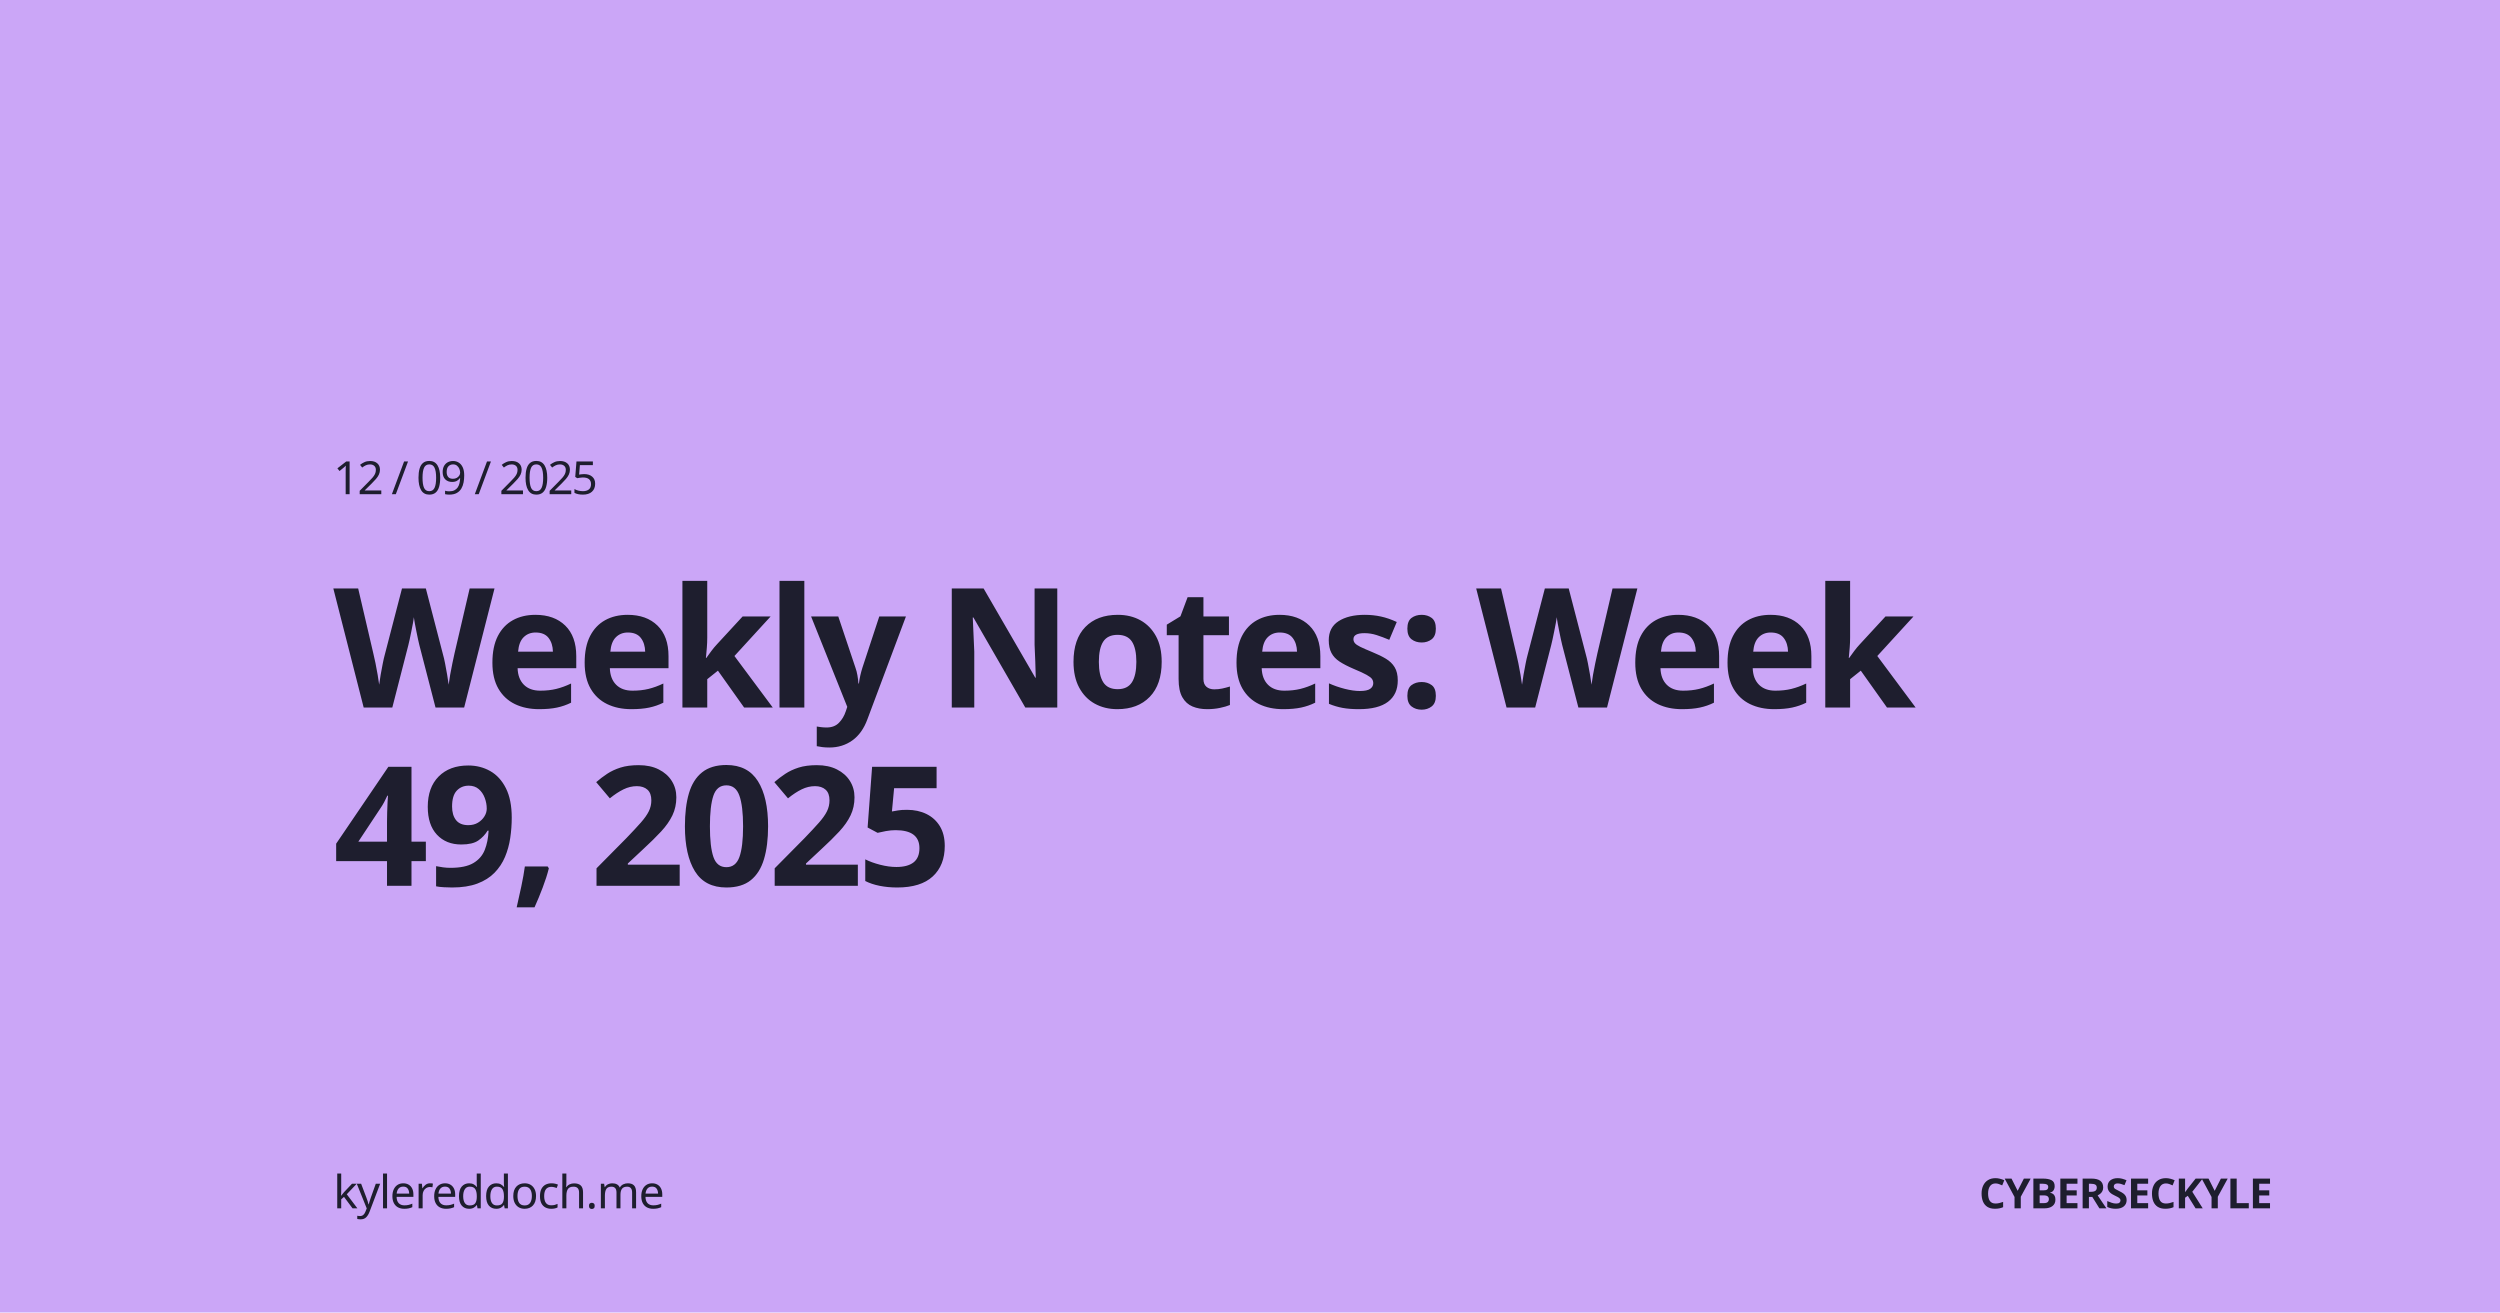
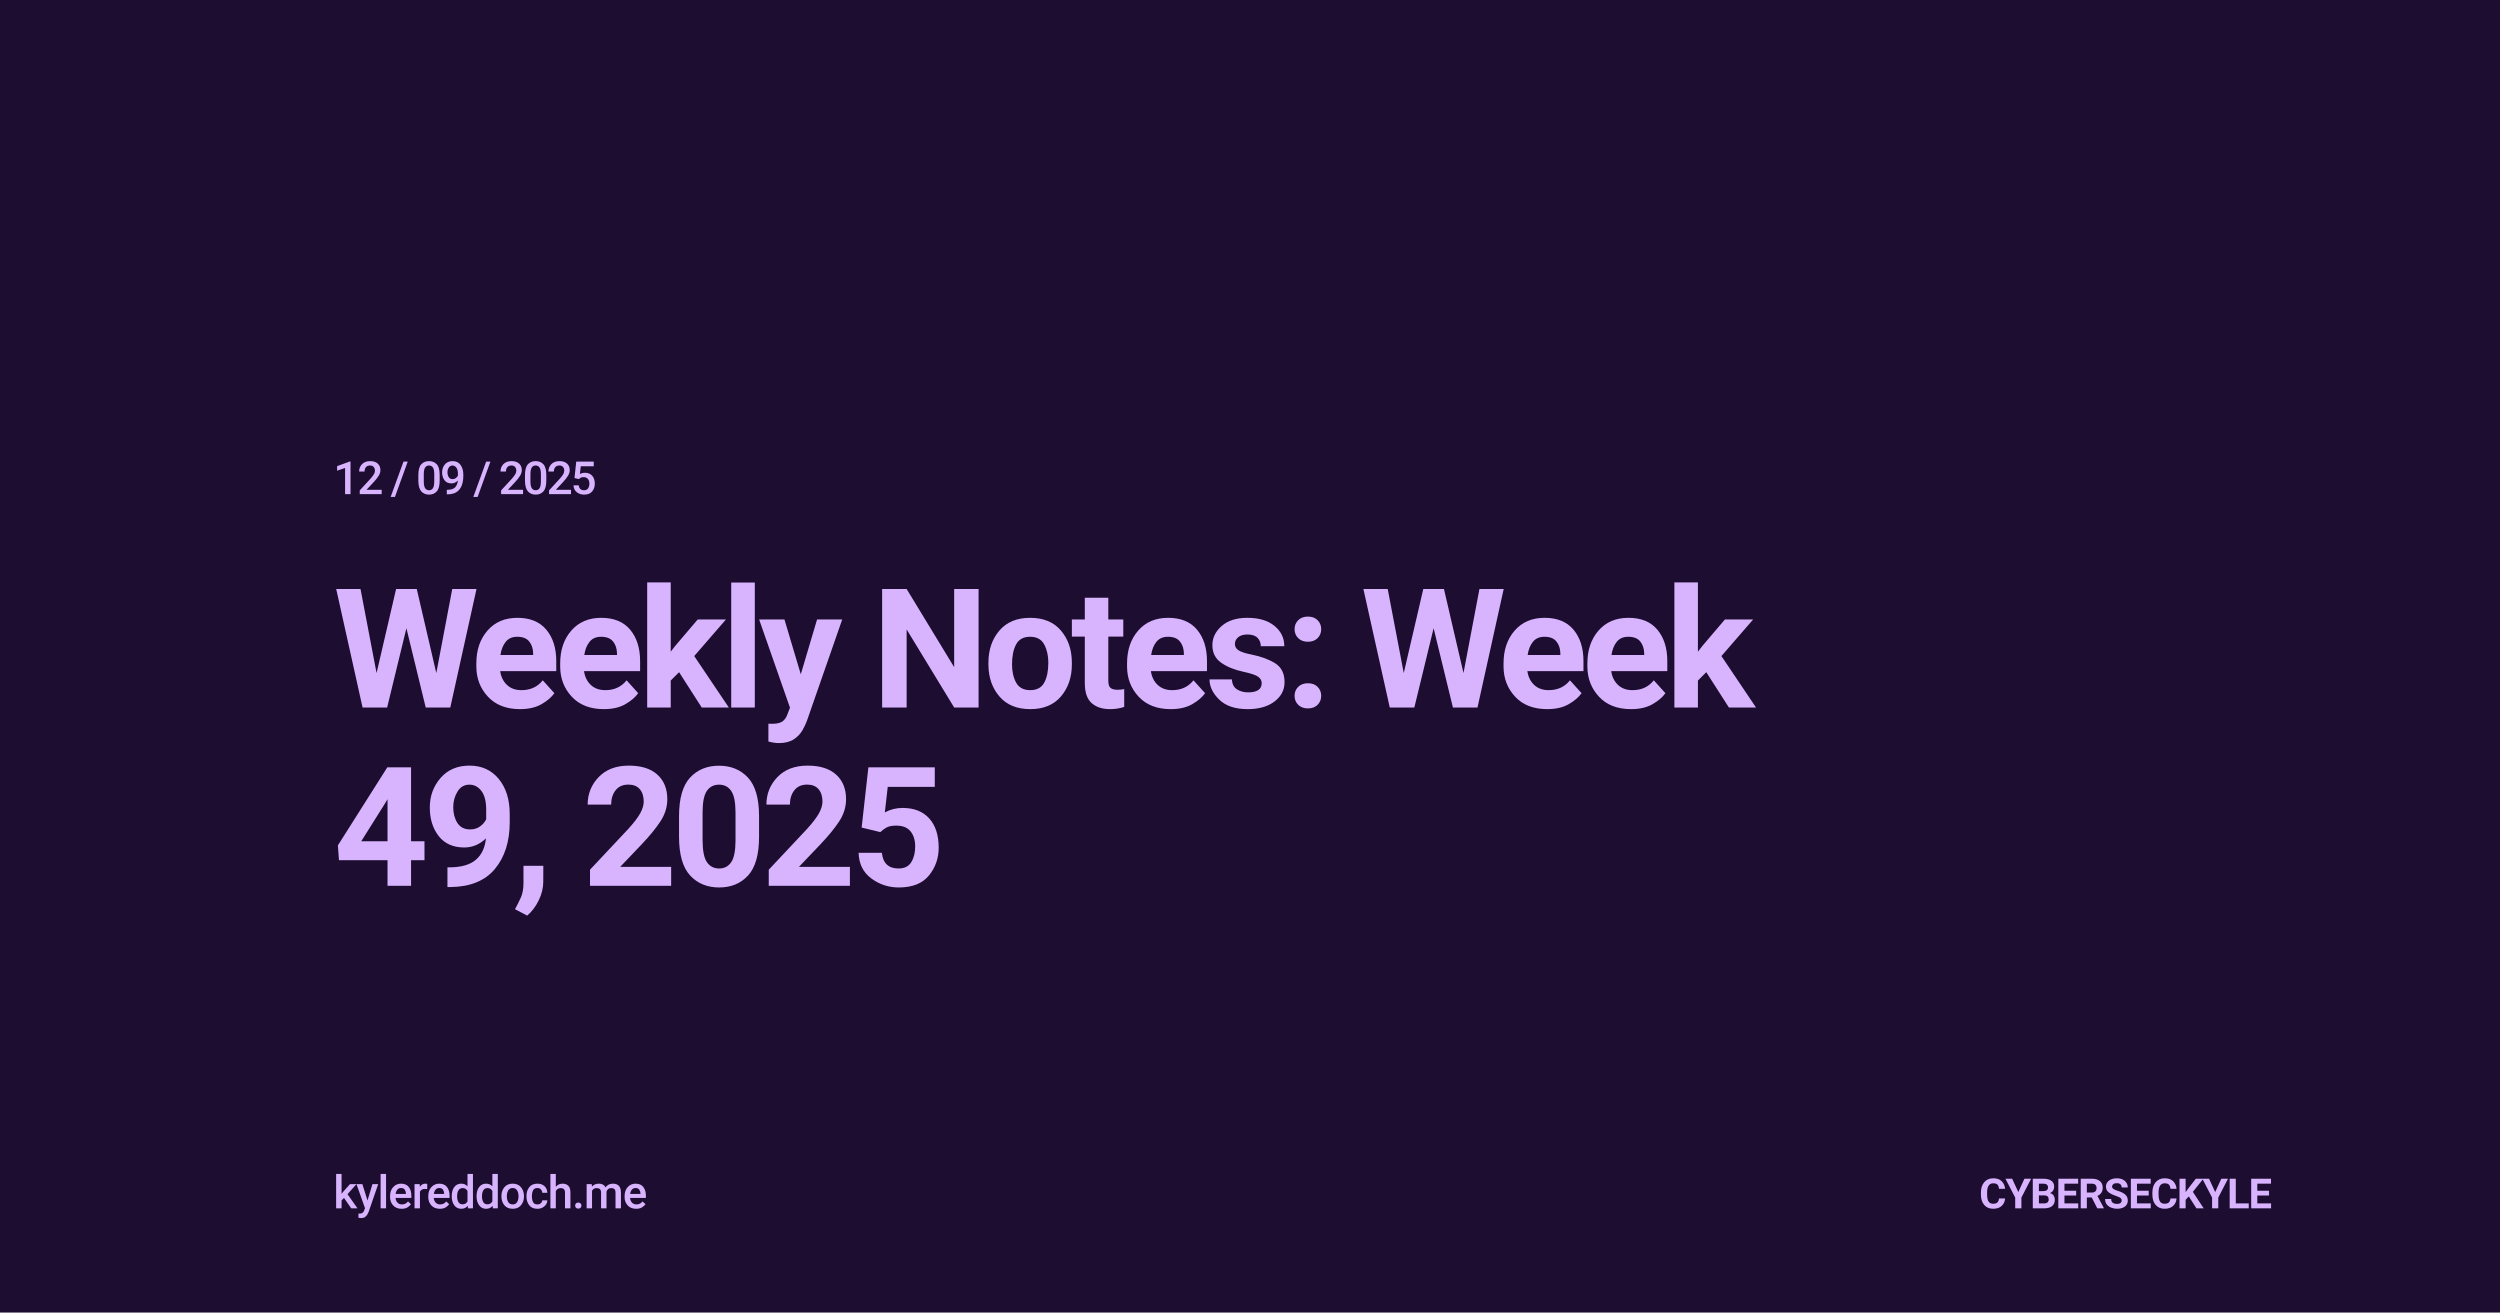
<svg xmlns="http://www.w3.org/2000/svg" width="1200" height="630" viewBox="0 0 1200 630" version="1.1">
-   <rect id="bg" width="100%" height="100%" opacity="1" fill="#cba6f7" />
-   <text font-family="'Atkinson Hyperlegible', Ubuntu, sans-serif" font-size="22" font-weight="500" fill="#1e1e2e" letter-spacing="-1">
+   <rect id="bg-base" width="100%" height="100%" opacity="1" fill="#0f0a1a" />
+   <rect id="bg-overlay" width="100%" height="100%" opacity="1" fill="rgb(88 28 135 / 0.2)" />
+   <text font-family="-apple-system, BlinkMacSystemFont, 'Segoe UI', Roboto, sans-serif, sans-serif" font-size="22" font-weight="500" fill="rgb(216 180 254)" letter-spacing="-1">
    <tspan x="160" y="237.2">
      12 / 09 / 2025
    </tspan>
  </text>
-   <text id="text" font-family="'Atkinson Hyperlegible', Ubuntu, sans-serif" font-size="80" font-weight="700" fill="#1e1e2e" letter-spacing="-3">
+   <text id="text" font-family="-apple-system, BlinkMacSystemFont, 'Segoe UI', Roboto, sans-serif, sans-serif" font-size="80" font-weight="700" fill="rgb(216 180 254)" letter-spacing="-3">
    <tspan x="160" y="339.6">
        Weekly Notes: Week
      </tspan>
    <tspan x="160" y="425.2">
        49, 2025
      </tspan>
  </text>
-   <text font-family="'Atkinson Hyperlegible', Ubuntu, sans-serif" font-size="22" font-weight="500" fill="#1e1e2e" letter-spacing="-0.5">
+   <text font-family="-apple-system, BlinkMacSystemFont, 'Segoe UI', Roboto, sans-serif, sans-serif" font-size="22" font-weight="500" fill="rgb(216 180 254)" letter-spacing="-0.5">
    <tspan x="160" y="580">kylereddoch.me</tspan>
  </text>
-   <text font-family="'Atkinson Hyperlegible', Ubuntu, sans-serif" font-size="20" font-weight="600" fill="#1e1e2e" letter-spacing="-0.5">
+   <text font-family="-apple-system, BlinkMacSystemFont, 'Segoe UI', Roboto, sans-serif, sans-serif" font-size="20" font-weight="600" fill="rgb(216 180 254)" letter-spacing="-0.5">
    <tspan x="950" y="580">CYBERSECKYLE</tspan>
  </text>
</svg>
